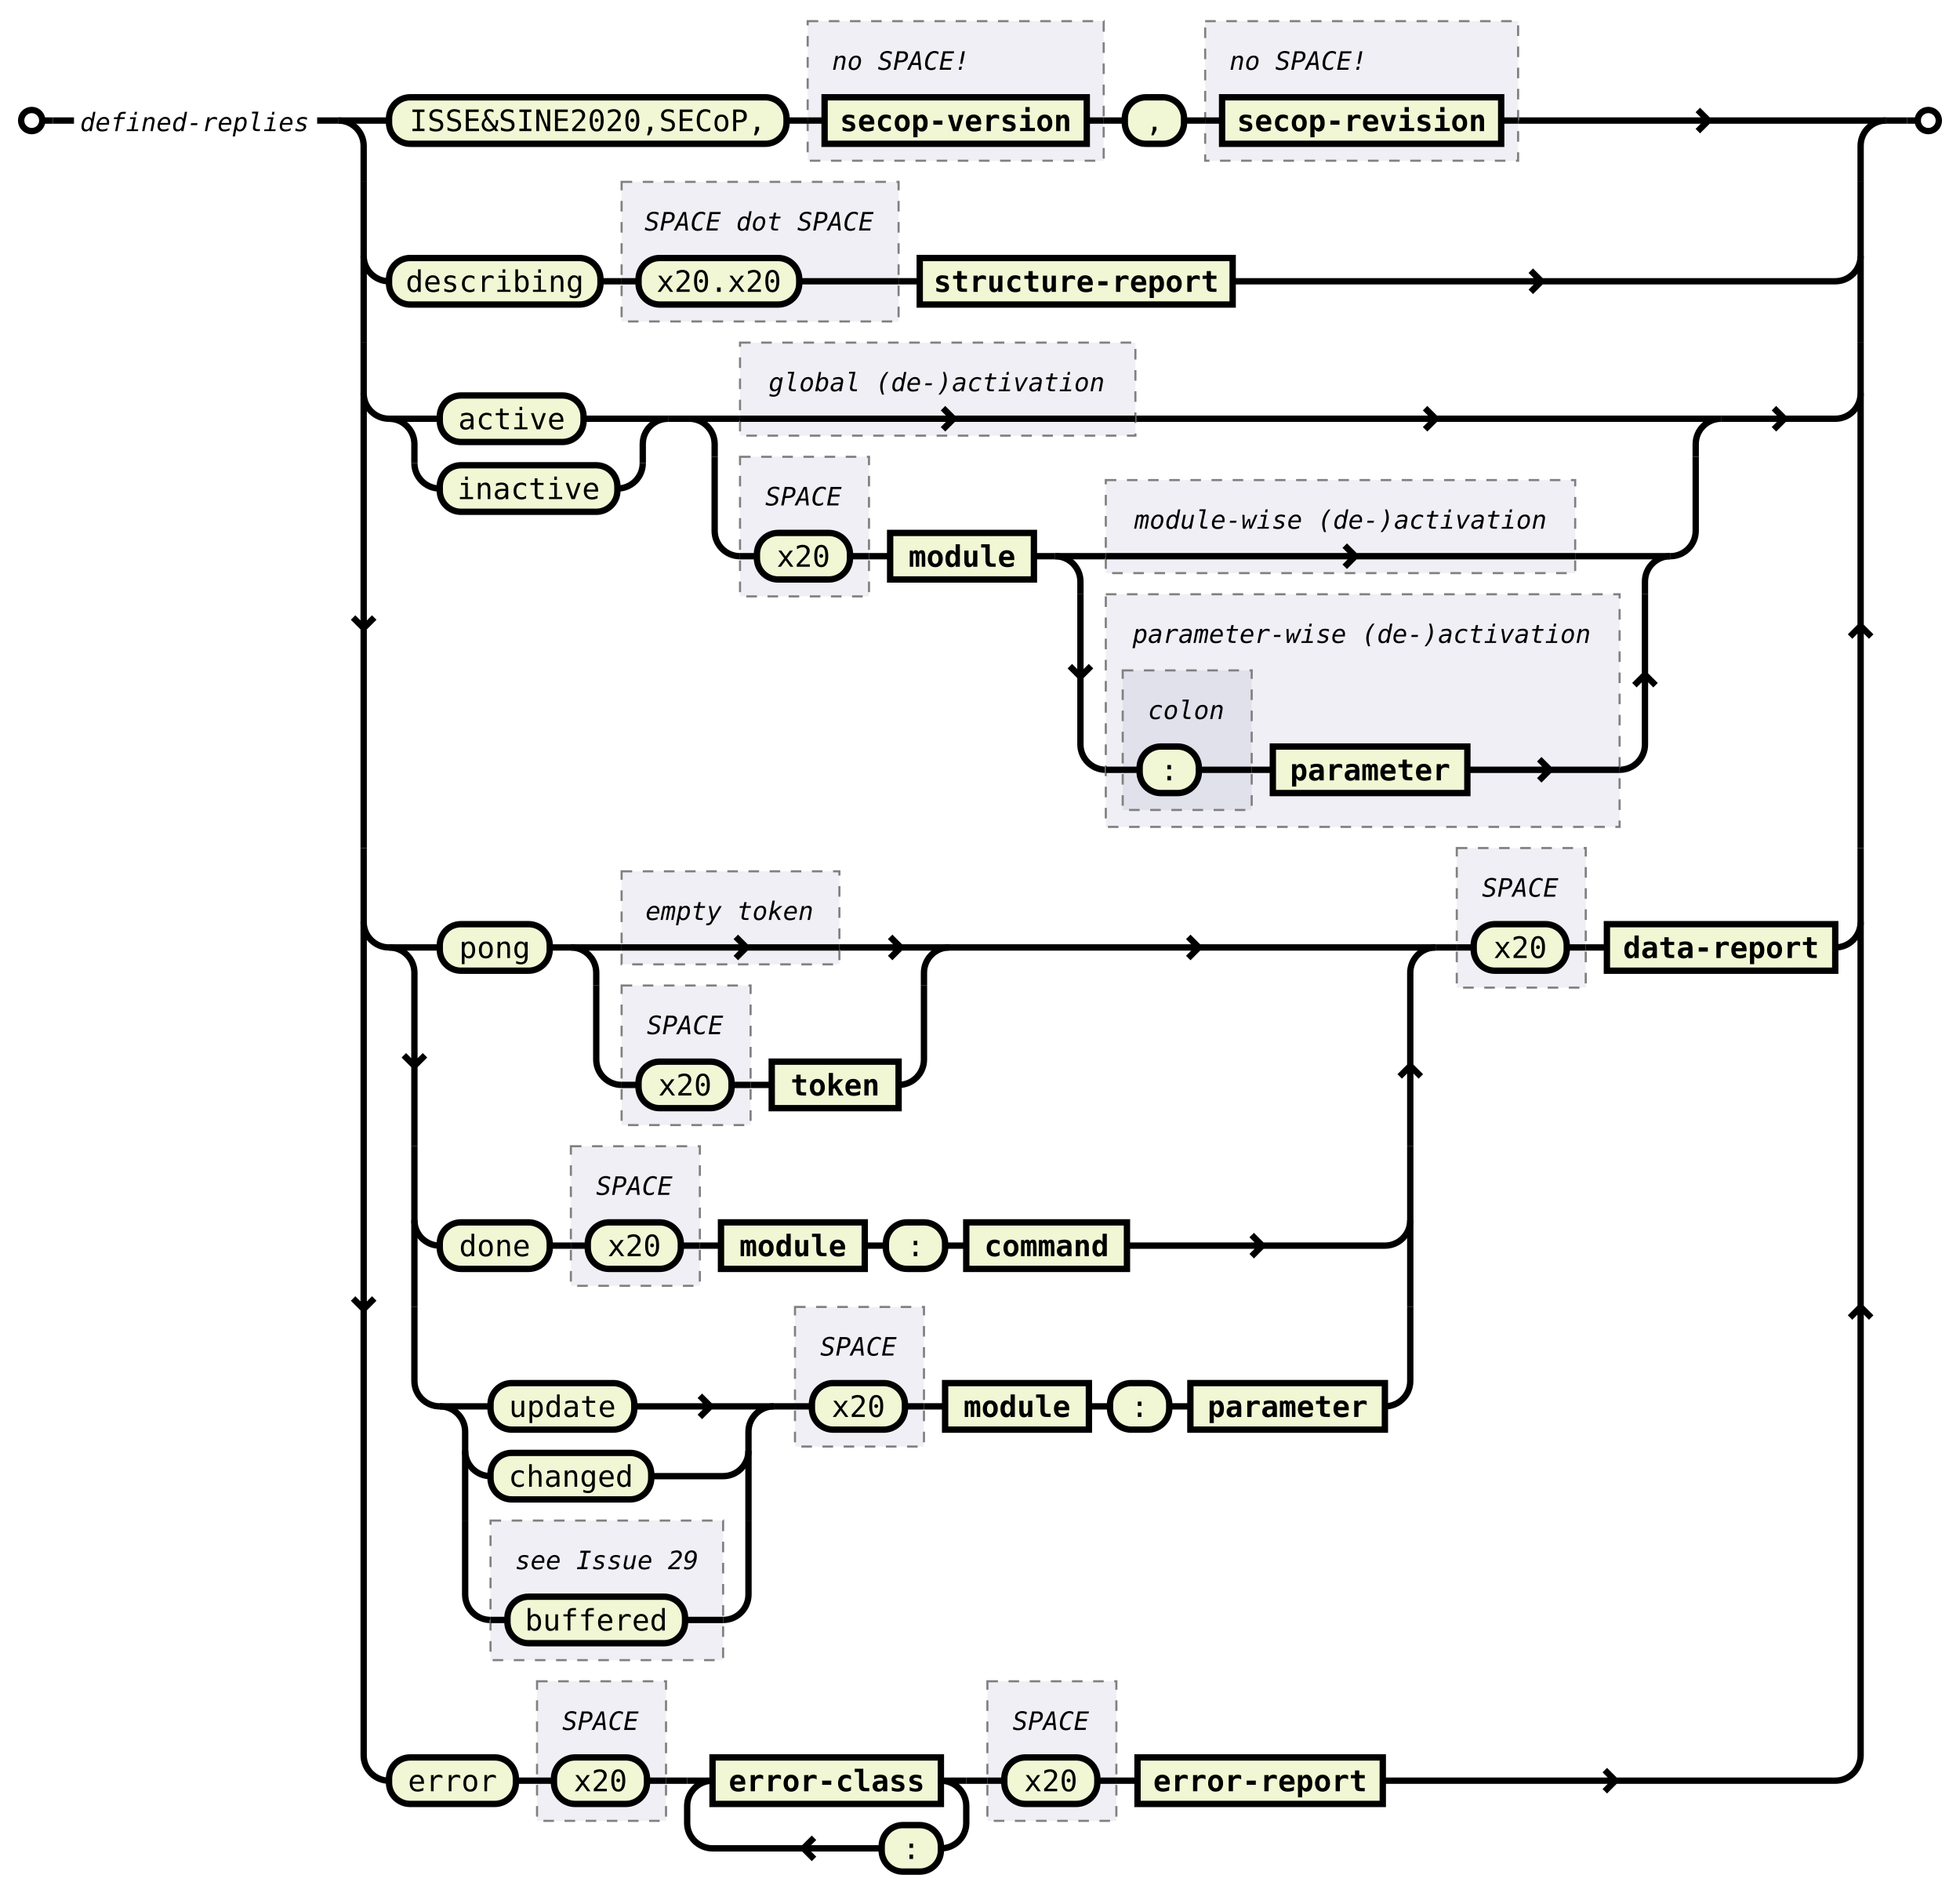
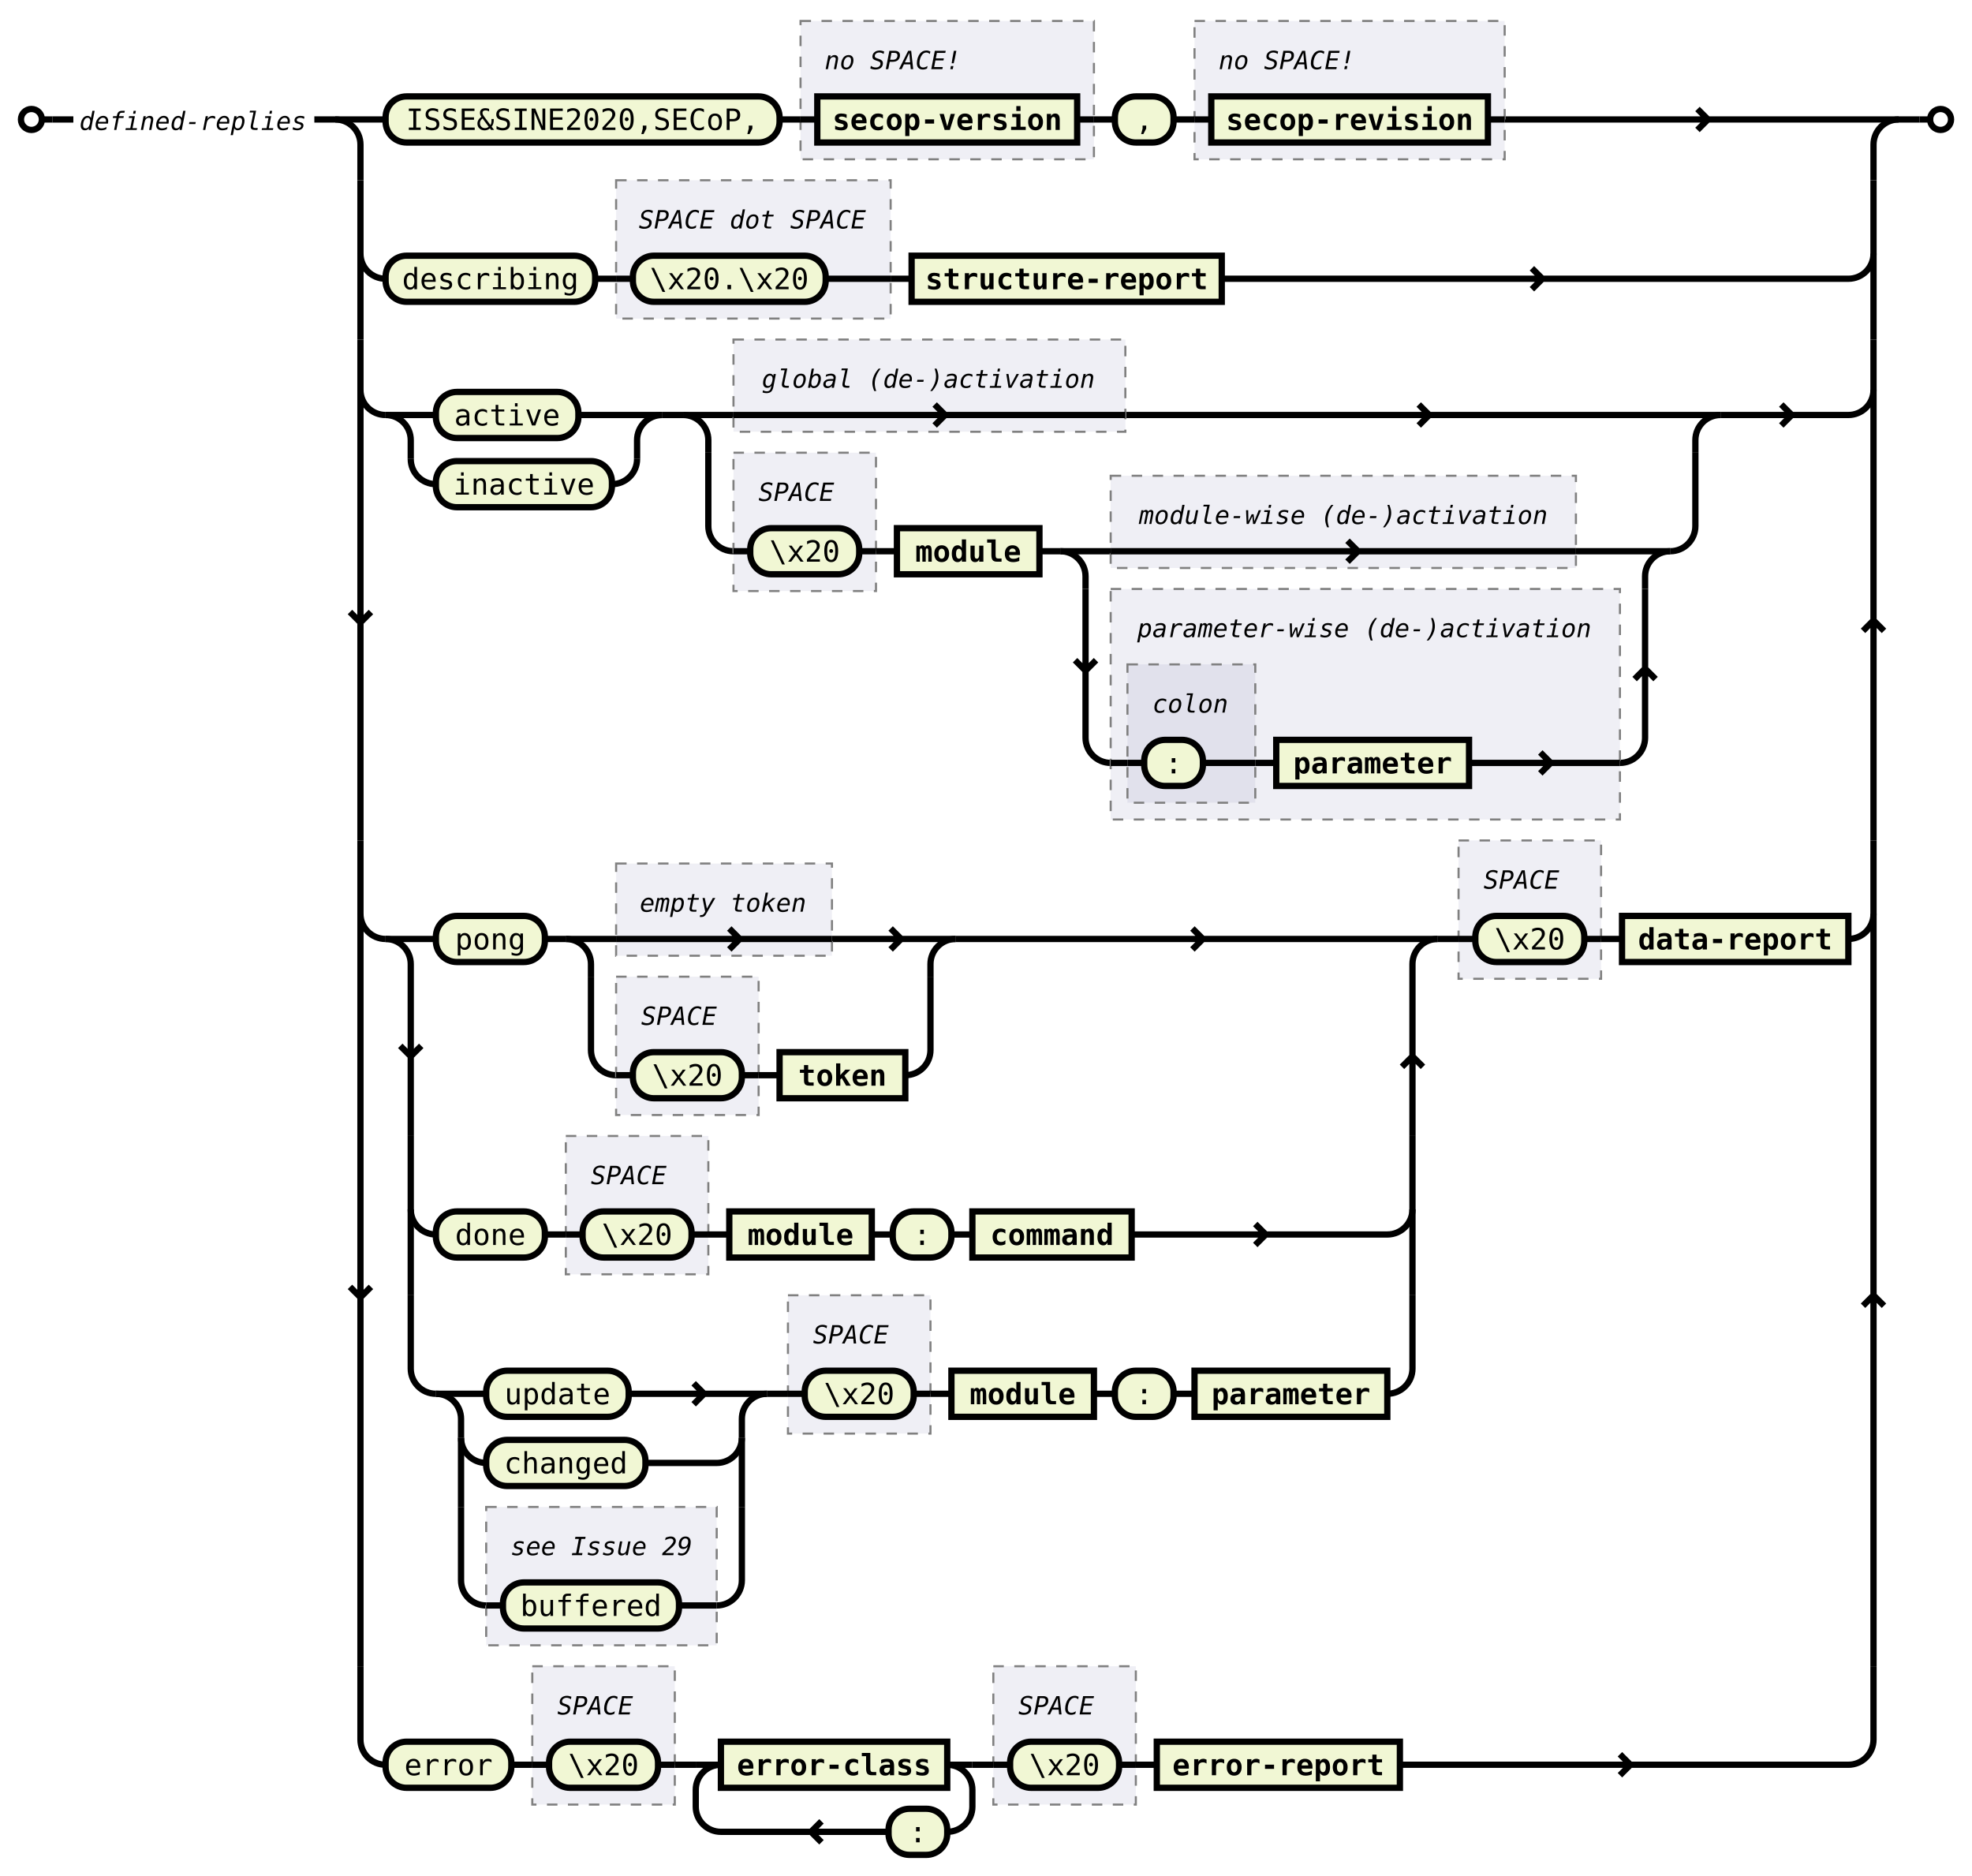
- <svg xmlns="http://www.w3.org/2000/svg" class="railroad" viewBox="0 0 927 895" width="927pt">
+ <svg xmlns="http://www.w3.org/2000/svg" class="railroad" viewBox="0 0 941 895" width="941">
  <style type="text/css">

    svg.railroad {
        background-color: hsl(30, 20%, 95%);
        background-size: 15px 15px;
        background-image: linear-gradient(to right, rgba(30, 30, 30, .05) 1px, transparent 1px),
                          linear-gradient(to bottom, rgba(30, 30, 30, .05) 1px, transparent 1px);
    }

    svg.railroad path {
        stroke-width: 3px;
        stroke: black;
        fill: transparent;
    }

    svg.railroad .debug {
        stroke-width: 1px;
        stroke: red;
    }

    svg.railroad text {
        font: 14px monospace;
        text-anchor: middle;
    }

    svg.railroad .nonterminal text {
        font-weight: bold;
    }

    svg.railroad text.comment {
        font: italic 12px monospace;
    }

    svg.railroad rect {
        stroke-width: 3px;
        stroke: black;
        fill:hsl(-290, 70%, 90%);
    }

    svg.railroad g.labeledbox &gt; rect {
        stroke-width: 1px;
        stroke: grey;
        stroke-dasharray: 5px;
        fill:rgba(90, 90, 150, .1);
    }</style>
  <g class="sequence">
    <path d=" M 10 57 a 5 5 0 0 1 5 -5 a 5 5 0 0 1 5 5 a 5 5 0 0 1 -5 5 a 5 5 0 0 1 -5 -5 m 10 0 h 5" />
    <g class="sequence">
      <text class="comment" x="92" y="62">
defined-replies</text>
      <g class="choice">
-         <path d=" M 160 57 h 24 m 534 0 h 174 m -84 0 l -5 -5 m 0 10 l 5 -5 m 84 0" />
+         <path d=" M 160 57 h 24 m 534 0 h 188 m -91 0 l -5 -5 m 0 10 l 5 -5 m 91 0" />
        <g class="sequence">
          <g class="terminal">
            <rect height="22" rx="10" ry="10" width="188" x="184" y="46" />
            <text x="278" y="62">
ISSE&amp;SINE2020,SECoP,</text>
          </g>
          <g class="labeledbox">
            <rect height="66" width="140" x="382" y="10" />
            <path d=" M 382 57 h 8 m 124 0 h 8" />
            <text class="comment" x="426" y="33">
no SPACE!</text>
            <g class="nonterminal">
              <rect height="22" width="124" x="390" y="46" />
              <text x="452" y="62">
secop-version</text>
            </g>
          </g>
          <g class="terminal">
            <rect height="22" rx="10" ry="10" width="28" x="532" y="46" />
            <text x="546" y="62">
,</text>
          </g>
          <g class="labeledbox">
            <rect height="66" width="148" x="570" y="10" />
            <path d=" M 570 57 h 8 m 132 0 h 8" />
            <text class="comment" x="614" y="33">
no SPACE!</text>
            <g class="nonterminal">
              <rect height="22" width="132" x="578" y="46" />
              <text x="644" y="62">
secop-revision</text>
            </g>
          </g>
          <path d=" M 372 57 h 10" />
          <path d=" M 522 57 h 10" />
          <path d=" M 560 57 h 10" />
        </g>
-         <path d=" M 160 57 a 12 12 0 0 1 12 12 v 17 m 708 0 v -17 a 12 12 0 0 1 12 -12" />
-         <path d=" M 172 121 v 41 m 708 0 v -41" />
-         <path d=" M 172 186 v 215 m 0 -104 l -5 -5 m 10 0 l -5 5 m 0 104 m 708 0 v -215 m 0 110 l -5 5 m 10 0 l -5 -5 m 0 -110" />
-         <path d=" M 172 436 v 359 m 0 -176 l -5 -5 m 10 0 l -5 5 m 0 176 m 708 0 v -359 m 0 182 l -5 5 m 10 0 l -5 -5 m 0 -182" />
-         <path d=" M 172 86 v 35 a 12 12 0 0 0 12 12 m 399 0 h 285 m -139 0 l -5 -5 m 0 10 l 5 -5 m 139 0 a 12 12 0 0 0 12 -12 v -35" />
+         <path d=" M 160 57 a 12 12 0 0 1 12 12 v 17 m 722 0 v -17 a 12 12 0 0 1 12 -12" />
+         <path d=" M 172 121 v 41 m 722 0 v -41" />
+         <path d=" M 172 186 v 215 m 0 -104 l -5 -5 m 10 0 l -5 5 m 0 104 m 722 0 v -215 m 0 110 l -5 5 m 10 0 l -5 -5 m 0 -110" />
+         <path d=" M 172 436 v 359 m 0 -176 l -5 -5 m 10 0 l -5 5 m 0 176 m 722 0 v -359 m 0 182 l -5 5 m 10 0 l -5 -5 m 0 -182" />
+         <path d=" M 172 86 v 35 a 12 12 0 0 0 12 12 m 399 0 h 299 m -146 0 l -5 -5 m 0 10 l 5 -5 m 146 0 a 12 12 0 0 0 12 -12 v -35" />
        <g class="sequence">
          <g class="terminal">
            <rect height="22" rx="10" ry="10" width="100" x="184" y="122" />
            <text x="234" y="138">
describing</text>
          </g>
          <g class="labeledbox">
            <rect height="66" width="131" x="294" y="86" />
-             <path d=" M 294 133 h 8 m 76 0 h 47" />
+             <path d=" M 294 133 h 8 m 92 0 h 31" />
            <text class="comment" x="359" y="109">
SPACE dot SPACE</text>
            <g class="terminal">
-               <rect height="22" rx="10" ry="10" width="76" x="302" y="122" />
-               <text x="340" y="138">
- x20.x20</text>
+               <rect height="22" rx="10" ry="10" width="92" x="302" y="122" />
+               <text x="348" y="138">
+ \x20.\x20</text>
            </g>
          </g>
          <g class="nonterminal">
            <rect height="22" width="148" x="435" y="122" />
            <text x="509" y="138">
structure-report</text>
          </g>
          <path d=" M 284 133 h 10" />
          <path d=" M 425 133 h 10" />
        </g>
-         <path d=" M 172 162 v 24 a 12 12 0 0 0 12 12 m 630 0 h 54 m -24 0 l -5 -5 m 0 10 l 5 -5 m 24 0 a 12 12 0 0 0 12 -12 v -24" />
+         <path d=" M 172 162 v 24 a 12 12 0 0 0 12 12 m 637 0 h 61 m -27 0 l -5 -5 m 0 10 l 5 -5 m 27 0 a 12 12 0 0 0 12 -12 v -24" />
        <g class="sequence">
          <g class="choice">
            <path d=" M 184 198 h 24 m 68 0 h 40" />
            <g class="terminal">
              <rect height="22" rx="10" ry="10" width="68" x="208" y="187" />
              <text x="242" y="203">
active</text>
            </g>
            <path d=" M 184 198 a 12 12 0 0 1 12 12 v 9 m 108 0 v -9 a 12 12 0 0 1 12 -12" />
            <path d=" M 196 219 v 0 a 12 12 0 0 0 12 12 m 84 0 h 0 a 12 12 0 0 0 12 -12 v 0" />
            <g class="terminal">
              <rect height="22" rx="10" ry="10" width="84" x="208" y="220" />
              <text x="250" y="236">
inactive</text>
            </g>
          </g>
          <g class="choice">
-             <path d=" M 326 198 h 24 m 187 0 h 277 m -135 0 l -5 -5 m 0 10 l 5 -5 m 135 0" />
+             <path d=" M 326 198 h 24 m 187 0 h 284 m -139 0 l -5 -5 m 0 10 l 5 -5 m 139 0" />
            <g class="labeledbox">
              <rect height="44" width="187" x="350" y="162" />
              <path d=" M 350 198 h 8 m 0 0 h 179 m -86 0 l -5 -5 m 0 10 l 5 -5 m 86 0" />
              <text class="comment" x="443" y="185">
global (de-)activation</text>
              <g />
            </g>
-             <path d=" M 326 198 a 12 12 0 0 1 12 12 v 6 m 464 0 v -6 a 12 12 0 0 1 12 -12" />
-             <path d=" M 338 216 v 35 a 12 12 0 0 0 12 12 m 440 0 h 0 a 12 12 0 0 0 12 -12 v -35" />
+             <path d=" M 326 198 a 12 12 0 0 1 12 12 v 6 m 471 0 v -6 a 12 12 0 0 1 12 -12" />
+             <path d=" M 338 216 v 35 a 12 12 0 0 0 12 12 m 447 0 h 0 a 12 12 0 0 0 12 -12 v -35" />
            <g class="sequence">
              <g class="labeledbox">
-                 <rect height="66" width="61" x="350" y="216" />
-                 <path d=" M 350 263 h 8 m 44 0 h 9" />
+                 <rect height="66" width="68" x="350" y="216" />
+                 <path d=" M 350 263 h 8 m 52 0 h 8" />
                <text class="comment" x="380" y="239">
SPACE</text>
                <g class="terminal">
-                   <rect height="22" rx="10" ry="10" width="44" x="358" y="252" />
-                   <text x="380" y="268">
- x20</text>
+                   <rect height="22" rx="10" ry="10" width="52" x="358" y="252" />
+                   <text x="384" y="268">
+ \x20</text>
                </g>
              </g>
              <g class="nonterminal">
-                 <rect height="22" width="68" x="421" y="252" />
-                 <text x="455" y="268">
+                 <rect height="22" width="68" x="428" y="252" />
+                 <text x="462" y="268">
module</text>
              </g>
              <g class="choice">
-                 <path d=" M 499 263 h 24 m 222 0 h 45" />
+                 <path d=" M 506 263 h 24 m 222 0 h 45" />
                <g class="labeledbox">
-                   <rect height="44" width="222" x="523" y="227" />
-                   <path d=" M 523 263 h 8 m 0 0 h 214 m -104 0 l -5 -5 m 0 10 l 5 -5 m 104 0" />
-                   <text class="comment" x="634" y="250">
+                   <rect height="44" width="222" x="530" y="227" />
+                   <path d=" M 530 263 h 8 m 0 0 h 214 m -104 0 l -5 -5 m 0 10 l 5 -5 m 104 0" />
+                   <text class="comment" x="641" y="250">
module-wise (de-)activation</text>
                  <g />
                </g>
-                 <path d=" M 499 263 a 12 12 0 0 1 12 12 v 6 m 267 0 v -6 a 12 12 0 0 1 12 -12" />
-                 <path d=" M 511 281 v 71 m 0 -32 l -5 -5 m 10 0 l -5 5 m 0 32 a 12 12 0 0 0 12 12 m 243 0 h 0 a 12 12 0 0 0 12 -12 v -71 m 0 38 l -5 5 m 10 0 l -5 -5 m 0 -38" />
+                 <path d=" M 506 263 a 12 12 0 0 1 12 12 v 6 m 267 0 v -6 a 12 12 0 0 1 12 -12" />
+                 <path d=" M 518 281 v 71 m 0 -32 l -5 -5 m 10 0 l -5 5 m 0 32 a 12 12 0 0 0 12 12 m 243 0 h 0 a 12 12 0 0 0 12 -12 v -71 m 0 38 l -5 5 m 10 0 l -5 -5 m 0 -38" />
                <g class="labeledbox">
-                   <rect height="110" width="243" x="523" y="281" />
-                   <path d=" M 523 364 h 8 m 163 0 h 72 m -33 0 l -5 -5 m 0 10 l 5 -5 m 33 0" />
-                   <text class="comment" x="644" y="304">
+                   <rect height="110" width="243" x="530" y="281" />
+                   <path d=" M 530 364 h 8 m 163 0 h 72 m -33 0 l -5 -5 m 0 10 l 5 -5 m 33 0" />
+                   <text class="comment" x="651" y="304">
parameter-wise (de-)activation</text>
                  <g class="sequence">
                    <g class="labeledbox">
-                       <rect height="66" width="61" x="531" y="317" />
-                       <path d=" M 531 364 h 8 m 28 0 h 25" />
-                       <text class="comment" x="561" y="340">
+                       <rect height="66" width="61" x="538" y="317" />
+                       <path d=" M 538 364 h 8 m 28 0 h 25" />
+                       <text class="comment" x="568" y="340">
colon</text>
                      <g class="terminal">
-                         <rect height="22" rx="10" ry="10" width="28" x="539" y="353" />
-                         <text x="553" y="369">
+                         <rect height="22" rx="10" ry="10" width="28" x="546" y="353" />
+                         <text x="560" y="369">
:</text>
                      </g>
                    </g>
                    <g class="nonterminal">
-                       <rect height="22" width="92" x="602" y="353" />
-                       <text x="648" y="369">
+                       <rect height="22" width="92" x="609" y="353" />
+                       <text x="655" y="369">
parameter</text>
                    </g>
-                     <path d=" M 592 364 h 10" />
+                     <path d=" M 599 364 h 10" />
                  </g>
                </g>
              </g>
-               <path d=" M 411 263 h 10" />
-               <path d=" M 489 263 h 10" />
+               <path d=" M 418 263 h 10" />
+               <path d=" M 496 263 h 10" />
            </g>
          </g>
          <path d=" M 316 198 h 10" />
        </g>
-         <path d=" M 172 401 v 35 a 12 12 0 0 0 12 12 m 684 0 h 0 a 12 12 0 0 0 12 -12 v -35" />
+         <path d=" M 172 401 v 35 a 12 12 0 0 0 12 12 m 698 0 h 0 a 12 12 0 0 0 12 -12 v -35" />
        <g class="sequence">
          <g class="choice">
-             <path d=" M 184 448 h 24 m 241 0 h 230 m -112 0 l -5 -5 m 0 10 l 5 -5 m 112 0" />
+             <path d=" M 184 448 h 24 m 248 0 h 230 m -112 0 l -5 -5 m 0 10 l 5 -5 m 112 0" />
            <g class="sequence">
              <g class="terminal">
                <rect height="22" rx="10" ry="10" width="52" x="208" y="437" />
                <text x="234" y="453">
pong</text>
              </g>
              <g class="choice">
-                 <path d=" M 270 448 h 24 m 103 0 h 52 m -23 0 l -5 -5 m 0 10 l 5 -5 m 23 0" />
+                 <path d=" M 270 448 h 24 m 103 0 h 59 m -26 0 l -5 -5 m 0 10 l 5 -5 m 26 0" />
                <g class="labeledbox">
                  <rect height="44" width="103" x="294" y="412" />
                  <path d=" M 294 448 h 8 m 0 0 h 95 m -44 0 l -5 -5 m 0 10 l 5 -5 m 44 0" />
                  <text class="comment" x="345" y="435">
empty token</text>
                  <g />
                </g>
-                 <path d=" M 270 448 a 12 12 0 0 1 12 12 v 6 m 155 0 v -6 a 12 12 0 0 1 12 -12" />
-                 <path d=" M 282 466 v 35 a 12 12 0 0 0 12 12 m 131 0 h 0 a 12 12 0 0 0 12 -12 v -35" />
+                 <path d=" M 270 448 a 12 12 0 0 1 12 12 v 6 m 162 0 v -6 a 12 12 0 0 1 12 -12" />
+                 <path d=" M 282 466 v 35 a 12 12 0 0 0 12 12 m 138 0 h 0 a 12 12 0 0 0 12 -12 v -35" />
                <g class="sequence">
                  <g class="labeledbox">
-                     <rect height="66" width="61" x="294" y="466" />
-                     <path d=" M 294 513 h 8 m 44 0 h 9" />
+                     <rect height="66" width="68" x="294" y="466" />
+                     <path d=" M 294 513 h 8 m 52 0 h 8" />
                    <text class="comment" x="324" y="489">
SPACE</text>
                    <g class="terminal">
-                       <rect height="22" rx="10" ry="10" width="44" x="302" y="502" />
-                       <text x="324" y="518">
- x20</text>
+                       <rect height="22" rx="10" ry="10" width="52" x="302" y="502" />
+                       <text x="328" y="518">
+ \x20</text>
                    </g>
                  </g>
                  <g class="nonterminal">
-                     <rect height="22" width="60" x="365" y="502" />
-                     <text x="395" y="518">
+                     <rect height="22" width="60" x="372" y="502" />
+                     <text x="402" y="518">
token</text>
                  </g>
-                   <path d=" M 355 513 h 10" />
+                   <path d=" M 362 513 h 10" />
                </g>
              </g>
              <path d=" M 260 448 h 10" />
            </g>
-             <path d=" M 184 448 a 12 12 0 0 1 12 12 v 82 m 0 -38 l -5 -5 m 10 0 l -5 5 m 0 38 m 471 0 v -82 m 0 44 l -5 5 m 10 0 l -5 -5 m 0 -44 a 12 12 0 0 1 12 -12" />
-             <path d=" M 196 577 v 41 m 471 0 v -41" />
-             <path d=" M 196 542 v 35 a 12 12 0 0 0 12 12 m 325 0 h 122 m -58 0 l -5 -5 m 0 10 l 5 -5 m 58 0 a 12 12 0 0 0 12 -12 v -35" />
+             <path d=" M 184 448 a 12 12 0 0 1 12 12 v 82 m 0 -38 l -5 -5 m 10 0 l -5 5 m 0 38 m 478 0 v -82 m 0 44 l -5 5 m 10 0 l -5 -5 m 0 -44 a 12 12 0 0 1 12 -12" />
+             <path d=" M 196 577 v 41 m 478 0 v -41" />
+             <path d=" M 196 542 v 35 a 12 12 0 0 0 12 12 m 332 0 h 122 m -58 0 l -5 -5 m 0 10 l 5 -5 m 58 0 a 12 12 0 0 0 12 -12 v -35" />
            <g class="sequence">
              <g class="terminal">
                <rect height="22" rx="10" ry="10" width="52" x="208" y="578" />
                <text x="234" y="594">
done</text>
              </g>
              <g class="labeledbox">
-                 <rect height="66" width="61" x="270" y="542" />
-                 <path d=" M 270 589 h 8 m 44 0 h 9" />
+                 <rect height="66" width="68" x="270" y="542" />
+                 <path d=" M 270 589 h 8 m 52 0 h 8" />
                <text class="comment" x="300" y="565">
SPACE</text>
                <g class="terminal">
-                   <rect height="22" rx="10" ry="10" width="44" x="278" y="578" />
-                   <text x="300" y="594">
- x20</text>
+                   <rect height="22" rx="10" ry="10" width="52" x="278" y="578" />
+                   <text x="304" y="594">
+ \x20</text>
                </g>
              </g>
              <g class="nonterminal">
-                 <rect height="22" width="68" x="341" y="578" />
-                 <text x="375" y="594">
+                 <rect height="22" width="68" x="348" y="578" />
+                 <text x="382" y="594">
module</text>
              </g>
              <g class="terminal">
-                 <rect height="22" rx="10" ry="10" width="28" x="419" y="578" />
-                 <text x="433" y="594">
+                 <rect height="22" rx="10" ry="10" width="28" x="426" y="578" />
+                 <text x="440" y="594">
:</text>
              </g>
              <g class="nonterminal">
-                 <rect height="22" width="76" x="457" y="578" />
-                 <text x="495" y="594">
+                 <rect height="22" width="76" x="464" y="578" />
+                 <text x="502" y="594">
command</text>
              </g>
              <path d=" M 260 589 h 10" />
-               <path d=" M 331 589 h 10" />
-               <path d=" M 409 589 h 10" />
-               <path d=" M 447 589 h 10" />
-             </g>
-             <path d=" M 196 618 v 35 a 12 12 0 0 0 12 12 m 447 0 h 0 a 12 12 0 0 0 12 -12 v -35" />
+               <path d=" M 338 589 h 10" />
+               <path d=" M 416 589 h 10" />
+               <path d=" M 454 589 h 10" />
+             </g>
+             <path d=" M 196 618 v 35 a 12 12 0 0 0 12 12 m 454 0 h 0 a 12 12 0 0 0 12 -12 v -35" />
            <g class="sequence">
              <g class="choice">
                <path d=" M 208 665 h 24 m 68 0 h 66 m -30 0 l -5 -5 m 0 10 l 5 -5 m 30 0" />
                <g class="terminal">
                  <rect height="22" rx="10" ry="10" width="68" x="232" y="654" />
                  <text x="266" y="670">
update</text>
                </g>
                <path d=" M 208 665 a 12 12 0 0 1 12 12 v 9 m 134 0 v -9 a 12 12 0 0 1 12 -12" />
                <path d=" M 220 686 v 33 m 134 0 v -33" />
                <path d=" M 220 686 v 0 a 12 12 0 0 0 12 12 m 76 0 h 34 a 12 12 0 0 0 12 -12 v 0" />
                <g class="terminal">
                  <rect height="22" rx="10" ry="10" width="76" x="232" y="687" />
                  <text x="270" y="703">
changed</text>
                </g>
                <path d=" M 220 719 v 35 a 12 12 0 0 0 12 12 m 110 0 h 0 a 12 12 0 0 0 12 -12 v -35" />
                <g class="labeledbox">
                  <rect height="66" width="110" x="232" y="719" />
                  <path d=" M 232 766 h 8 m 84 0 h 18" />
                  <text class="comment" x="287" y="742">
see Issue 29</text>
                  <g class="terminal">
                    <rect height="22" rx="10" ry="10" width="84" x="240" y="755" />
                    <text x="282" y="771">
buffered</text>
                  </g>
                </g>
              </g>
              <g class="labeledbox">
-                 <rect height="66" width="61" x="376" y="618" />
-                 <path d=" M 376 665 h 8 m 44 0 h 9" />
+                 <rect height="66" width="68" x="376" y="618" />
+                 <path d=" M 376 665 h 8 m 52 0 h 8" />
                <text class="comment" x="406" y="641">
SPACE</text>
                <g class="terminal">
-                   <rect height="22" rx="10" ry="10" width="44" x="384" y="654" />
-                   <text x="406" y="670">
- x20</text>
+                   <rect height="22" rx="10" ry="10" width="52" x="384" y="654" />
+                   <text x="410" y="670">
+ \x20</text>
                </g>
              </g>
              <g class="nonterminal">
-                 <rect height="22" width="68" x="447" y="654" />
-                 <text x="481" y="670">
+                 <rect height="22" width="68" x="454" y="654" />
+                 <text x="488" y="670">
module</text>
              </g>
              <g class="terminal">
-                 <rect height="22" rx="10" ry="10" width="28" x="525" y="654" />
-                 <text x="539" y="670">
+                 <rect height="22" rx="10" ry="10" width="28" x="532" y="654" />
+                 <text x="546" y="670">
:</text>
              </g>
              <g class="nonterminal">
-                 <rect height="22" width="92" x="563" y="654" />
-                 <text x="609" y="670">
+                 <rect height="22" width="92" x="570" y="654" />
+                 <text x="616" y="670">
parameter</text>
              </g>
              <path d=" M 366 665 h 10" />
-               <path d=" M 437 665 h 10" />
-               <path d=" M 515 665 h 10" />
-               <path d=" M 553 665 h 10" />
-             </g>
-           </g>
-           <g class="labeledbox">
-             <rect height="66" width="61" x="689" y="401" />
-             <path d=" M 689 448 h 8 m 44 0 h 9" />
-             <text class="comment" x="719" y="424">
- SPACE</text>
-             <g class="terminal">
-               <rect height="22" rx="10" ry="10" width="44" x="697" y="437" />
-               <text x="719" y="453">
- x20</text>
+               <path d=" M 444 665 h 10" />
+               <path d=" M 522 665 h 10" />
+               <path d=" M 560 665 h 10" />
+             </g>
+           </g>
+           <g class="labeledbox">
+             <rect height="66" width="68" x="696" y="401" />
+             <path d=" M 696 448 h 8 m 52 0 h 8" />
+             <text class="comment" x="726" y="424">
+ SPACE</text>
+             <g class="terminal">
+               <rect height="22" rx="10" ry="10" width="52" x="704" y="437" />
+               <text x="730" y="453">
+ \x20</text>
            </g>
          </g>
          <g class="nonterminal">
-             <rect height="22" width="108" x="760" y="437" />
-             <text x="814" y="453">
+             <rect height="22" width="108" x="774" y="437" />
+             <text x="828" y="453">
data-report</text>
          </g>
-           <path d=" M 679 448 h 10" />
-           <path d=" M 750 448 h 10" />
+           <path d=" M 686 448 h 10" />
+           <path d=" M 764 448 h 10" />
        </g>
-         <path d=" M 172 795 v 35 a 12 12 0 0 0 12 12 m 470 0 h 214 m -104 0 l -5 -5 m 0 10 l 5 -5 m 104 0 a 12 12 0 0 0 12 -12 v -35" />
+         <path d=" M 172 795 v 35 a 12 12 0 0 0 12 12 m 484 0 h 214 m -104 0 l -5 -5 m 0 10 l 5 -5 m 104 0 a 12 12 0 0 0 12 -12 v -35" />
        <g class="sequence">
          <g class="terminal">
            <rect height="22" rx="10" ry="10" width="60" x="184" y="831" />
            <text x="214" y="847">
error</text>
          </g>
          <g class="labeledbox">
-             <rect height="66" width="61" x="254" y="795" />
-             <path d=" M 254 842 h 8 m 44 0 h 9" />
+             <rect height="66" width="68" x="254" y="795" />
+             <path d=" M 254 842 h 8 m 52 0 h 8" />
            <text class="comment" x="284" y="818">
SPACE</text>
            <g class="terminal">
-               <rect height="22" rx="10" ry="10" width="44" x="262" y="831" />
-               <text x="284" y="847">
- x20</text>
+               <rect height="22" rx="10" ry="10" width="52" x="262" y="831" />
+               <text x="288" y="847">
+ \x20</text>
            </g>
          </g>
          <g class="repeat">
-             <path d=" M 325 842 h 12 m 108 0 h 12 m -12 0 a 12 12 0 0 1 12 12 v 8 a 12 12 0 0 1 -12 12 m -28 0 h -80 m 43 0 l 5 -5 m 0 10 l -5 -5 m -43 0 a 12 12 0 0 1 -12 -12 v -8 a 12 12 0 0 1 12 -12" />
-             <g class="terminal">
-               <rect height="22" rx="10" ry="10" width="28" x="417" y="863" />
-               <text x="431" y="879">
+             <path d=" M 332 842 h 12 m 108 0 h 12 m -12 0 a 12 12 0 0 1 12 12 v 8 a 12 12 0 0 1 -12 12 m -28 0 h -80 m 43 0 l 5 -5 m 0 10 l -5 -5 m -43 0 a 12 12 0 0 1 -12 -12 v -8 a 12 12 0 0 1 12 -12" />
+             <g class="terminal">
+               <rect height="22" rx="10" ry="10" width="28" x="424" y="863" />
+               <text x="438" y="879">
:</text>
            </g>
            <g class="nonterminal">
-               <rect height="22" width="108" x="337" y="831" />
-               <text x="391" y="847">
+               <rect height="22" width="108" x="344" y="831" />
+               <text x="398" y="847">
error-class</text>
            </g>
          </g>
          <g class="labeledbox">
-             <rect height="66" width="61" x="467" y="795" />
-             <path d=" M 467 842 h 8 m 44 0 h 9" />
-             <text class="comment" x="497" y="818">
- SPACE</text>
-             <g class="terminal">
-               <rect height="22" rx="10" ry="10" width="44" x="475" y="831" />
-               <text x="497" y="847">
- x20</text>
+             <rect height="66" width="68" x="474" y="795" />
+             <path d=" M 474 842 h 8 m 52 0 h 8" />
+             <text class="comment" x="504" y="818">
+ SPACE</text>
+             <g class="terminal">
+               <rect height="22" rx="10" ry="10" width="52" x="482" y="831" />
+               <text x="508" y="847">
+ \x20</text>
            </g>
          </g>
          <g class="nonterminal">
-             <rect height="22" width="116" x="538" y="831" />
-             <text x="596" y="847">
+             <rect height="22" width="116" x="552" y="831" />
+             <text x="610" y="847">
error-report</text>
          </g>
          <path d=" M 244 842 h 10" />
-           <path d=" M 315 842 h 10" />
-           <path d=" M 457 842 h 10" />
-           <path d=" M 528 842 h 10" />
+           <path d=" M 322 842 h 10" />
+           <path d=" M 464 842 h 10" />
+           <path d=" M 542 842 h 10" />
        </g>
      </g>
      <path d=" M 150 57 h 10" />
    </g>
-     <path d=" M 902 57 h 5 a 5 5 0 0 1 5 -5 a 5 5 0 0 1 5 5 a 5 5 0 0 1 -5 5 a 5 5 0 0 1 -5 -5" />
+     <path d=" M 916 57 h 5 a 5 5 0 0 1 5 -5 a 5 5 0 0 1 5 5 a 5 5 0 0 1 -5 5 a 5 5 0 0 1 -5 -5" />
    <path d=" M 25 57 h 10" />
-     <path d=" M 892 57 h 10" />
+     <path d=" M 906 57 h 10" />
  </g>
</svg>
